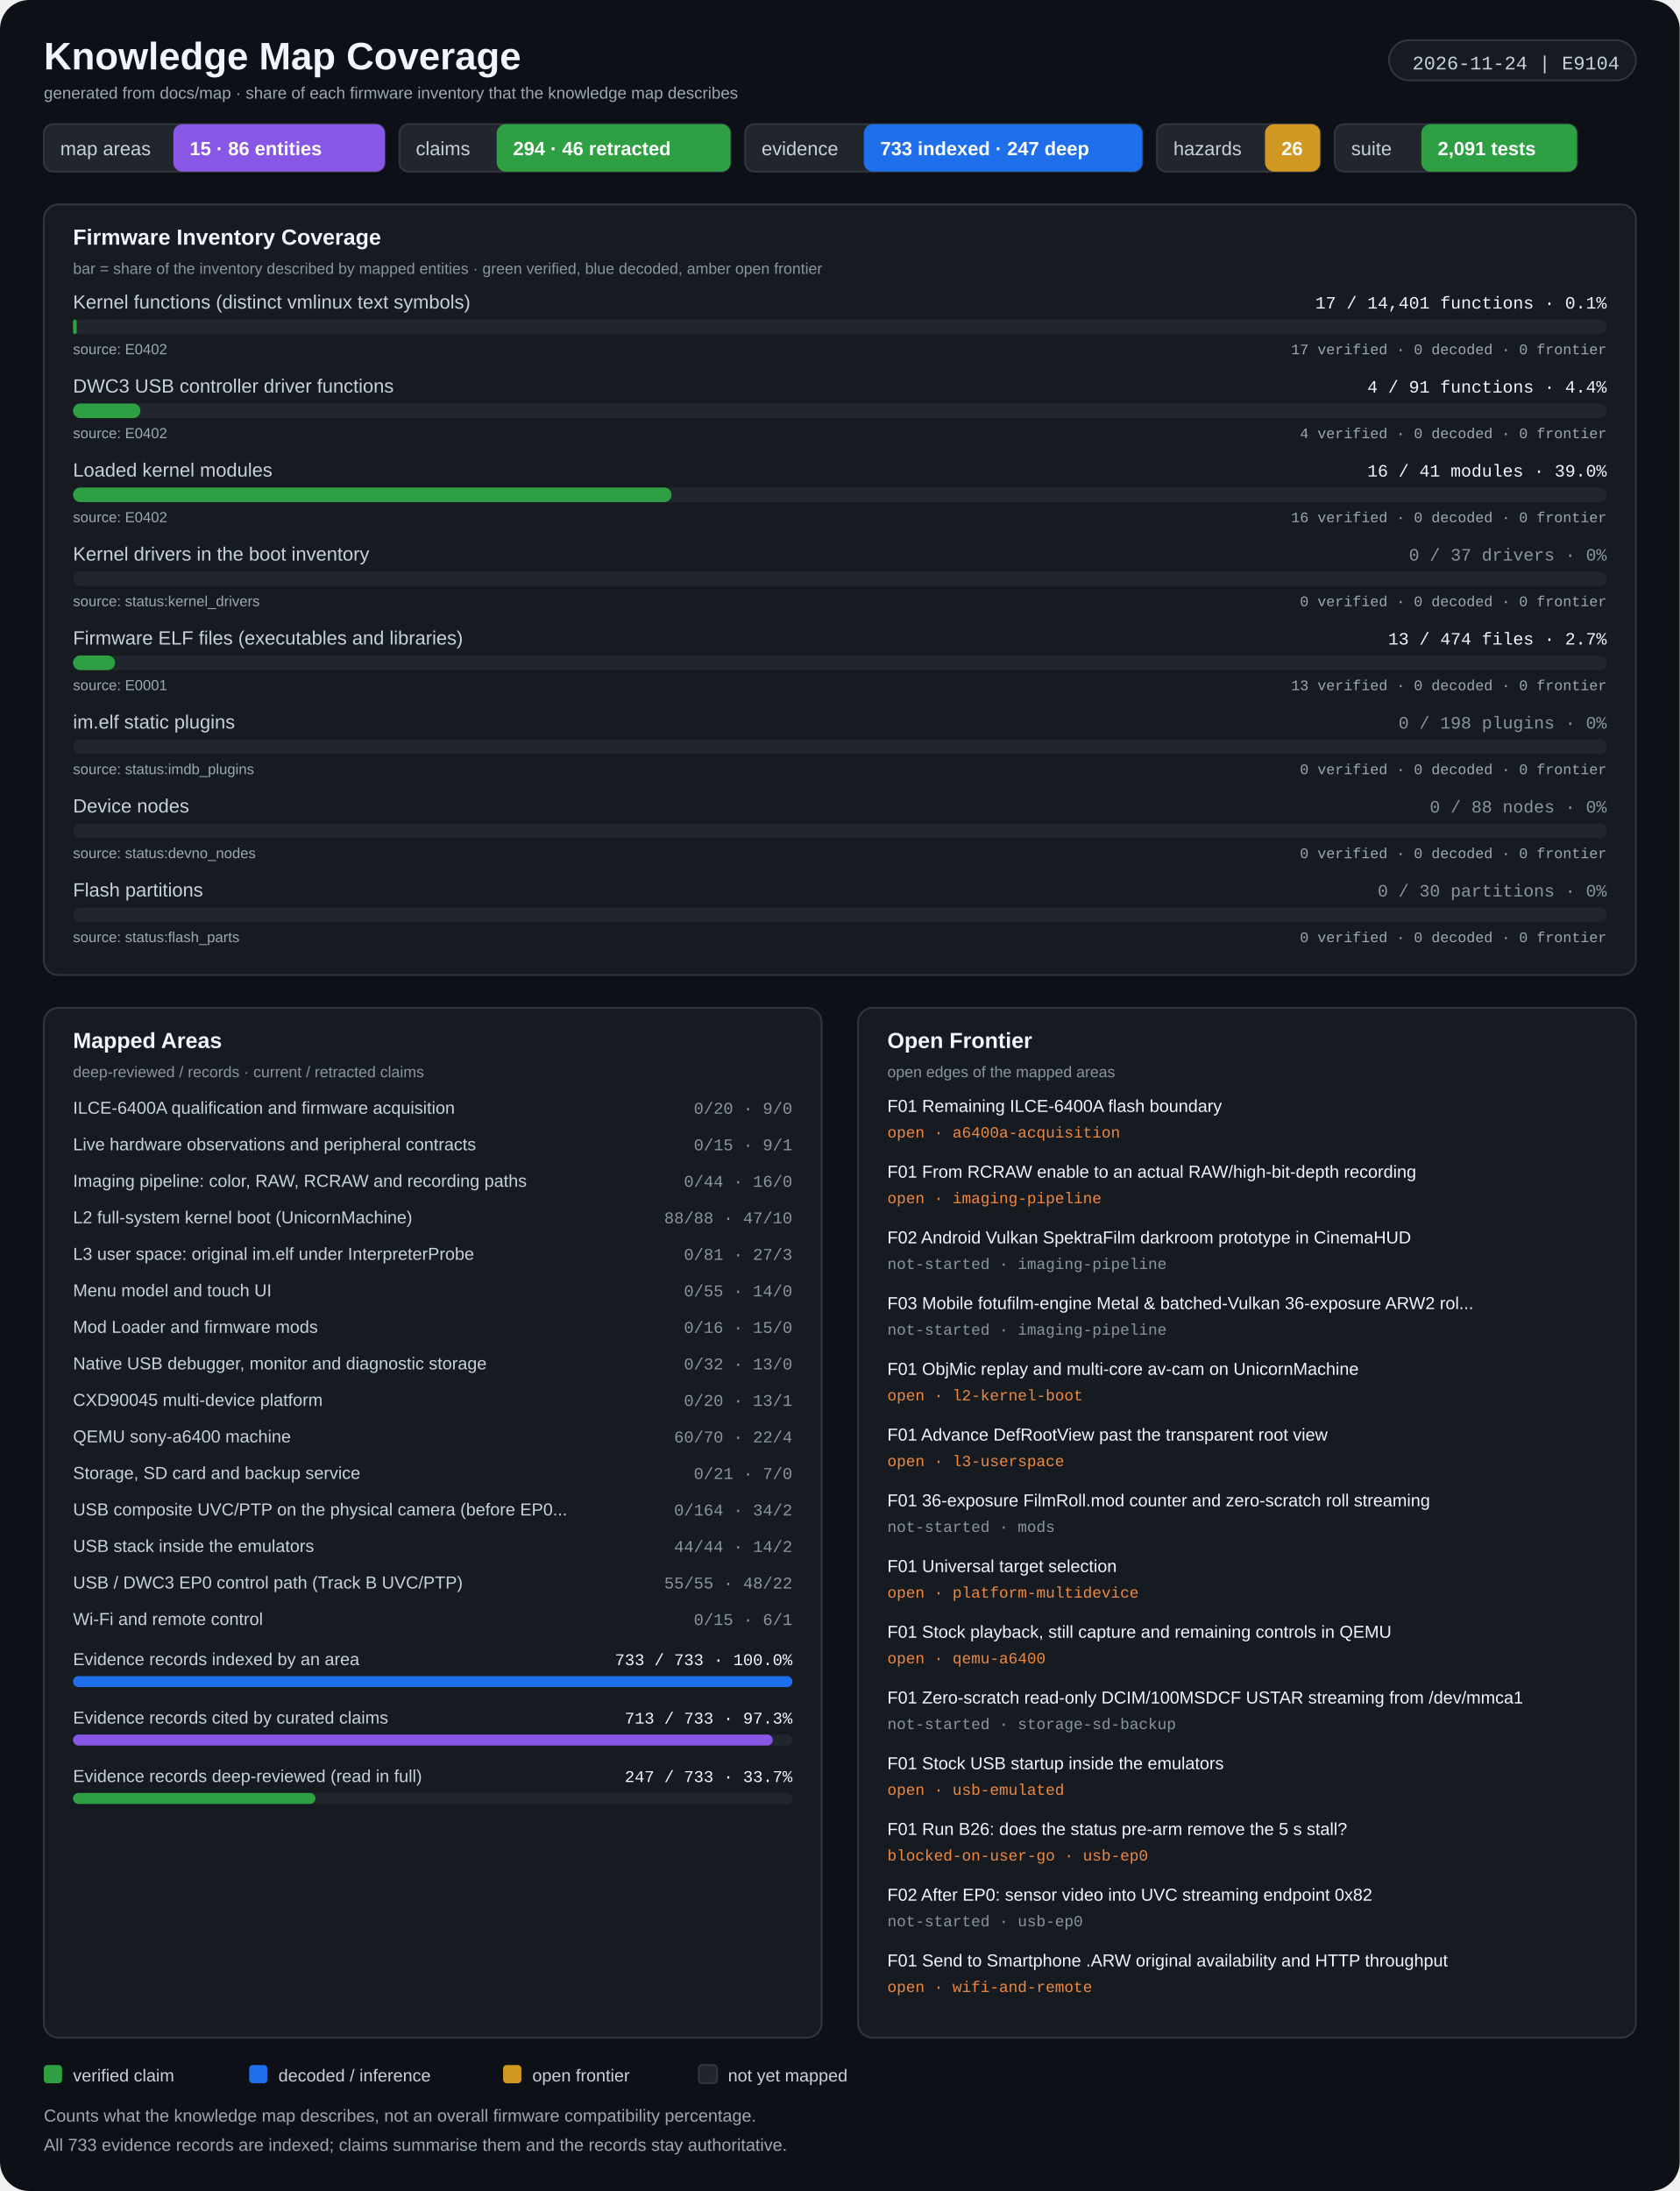
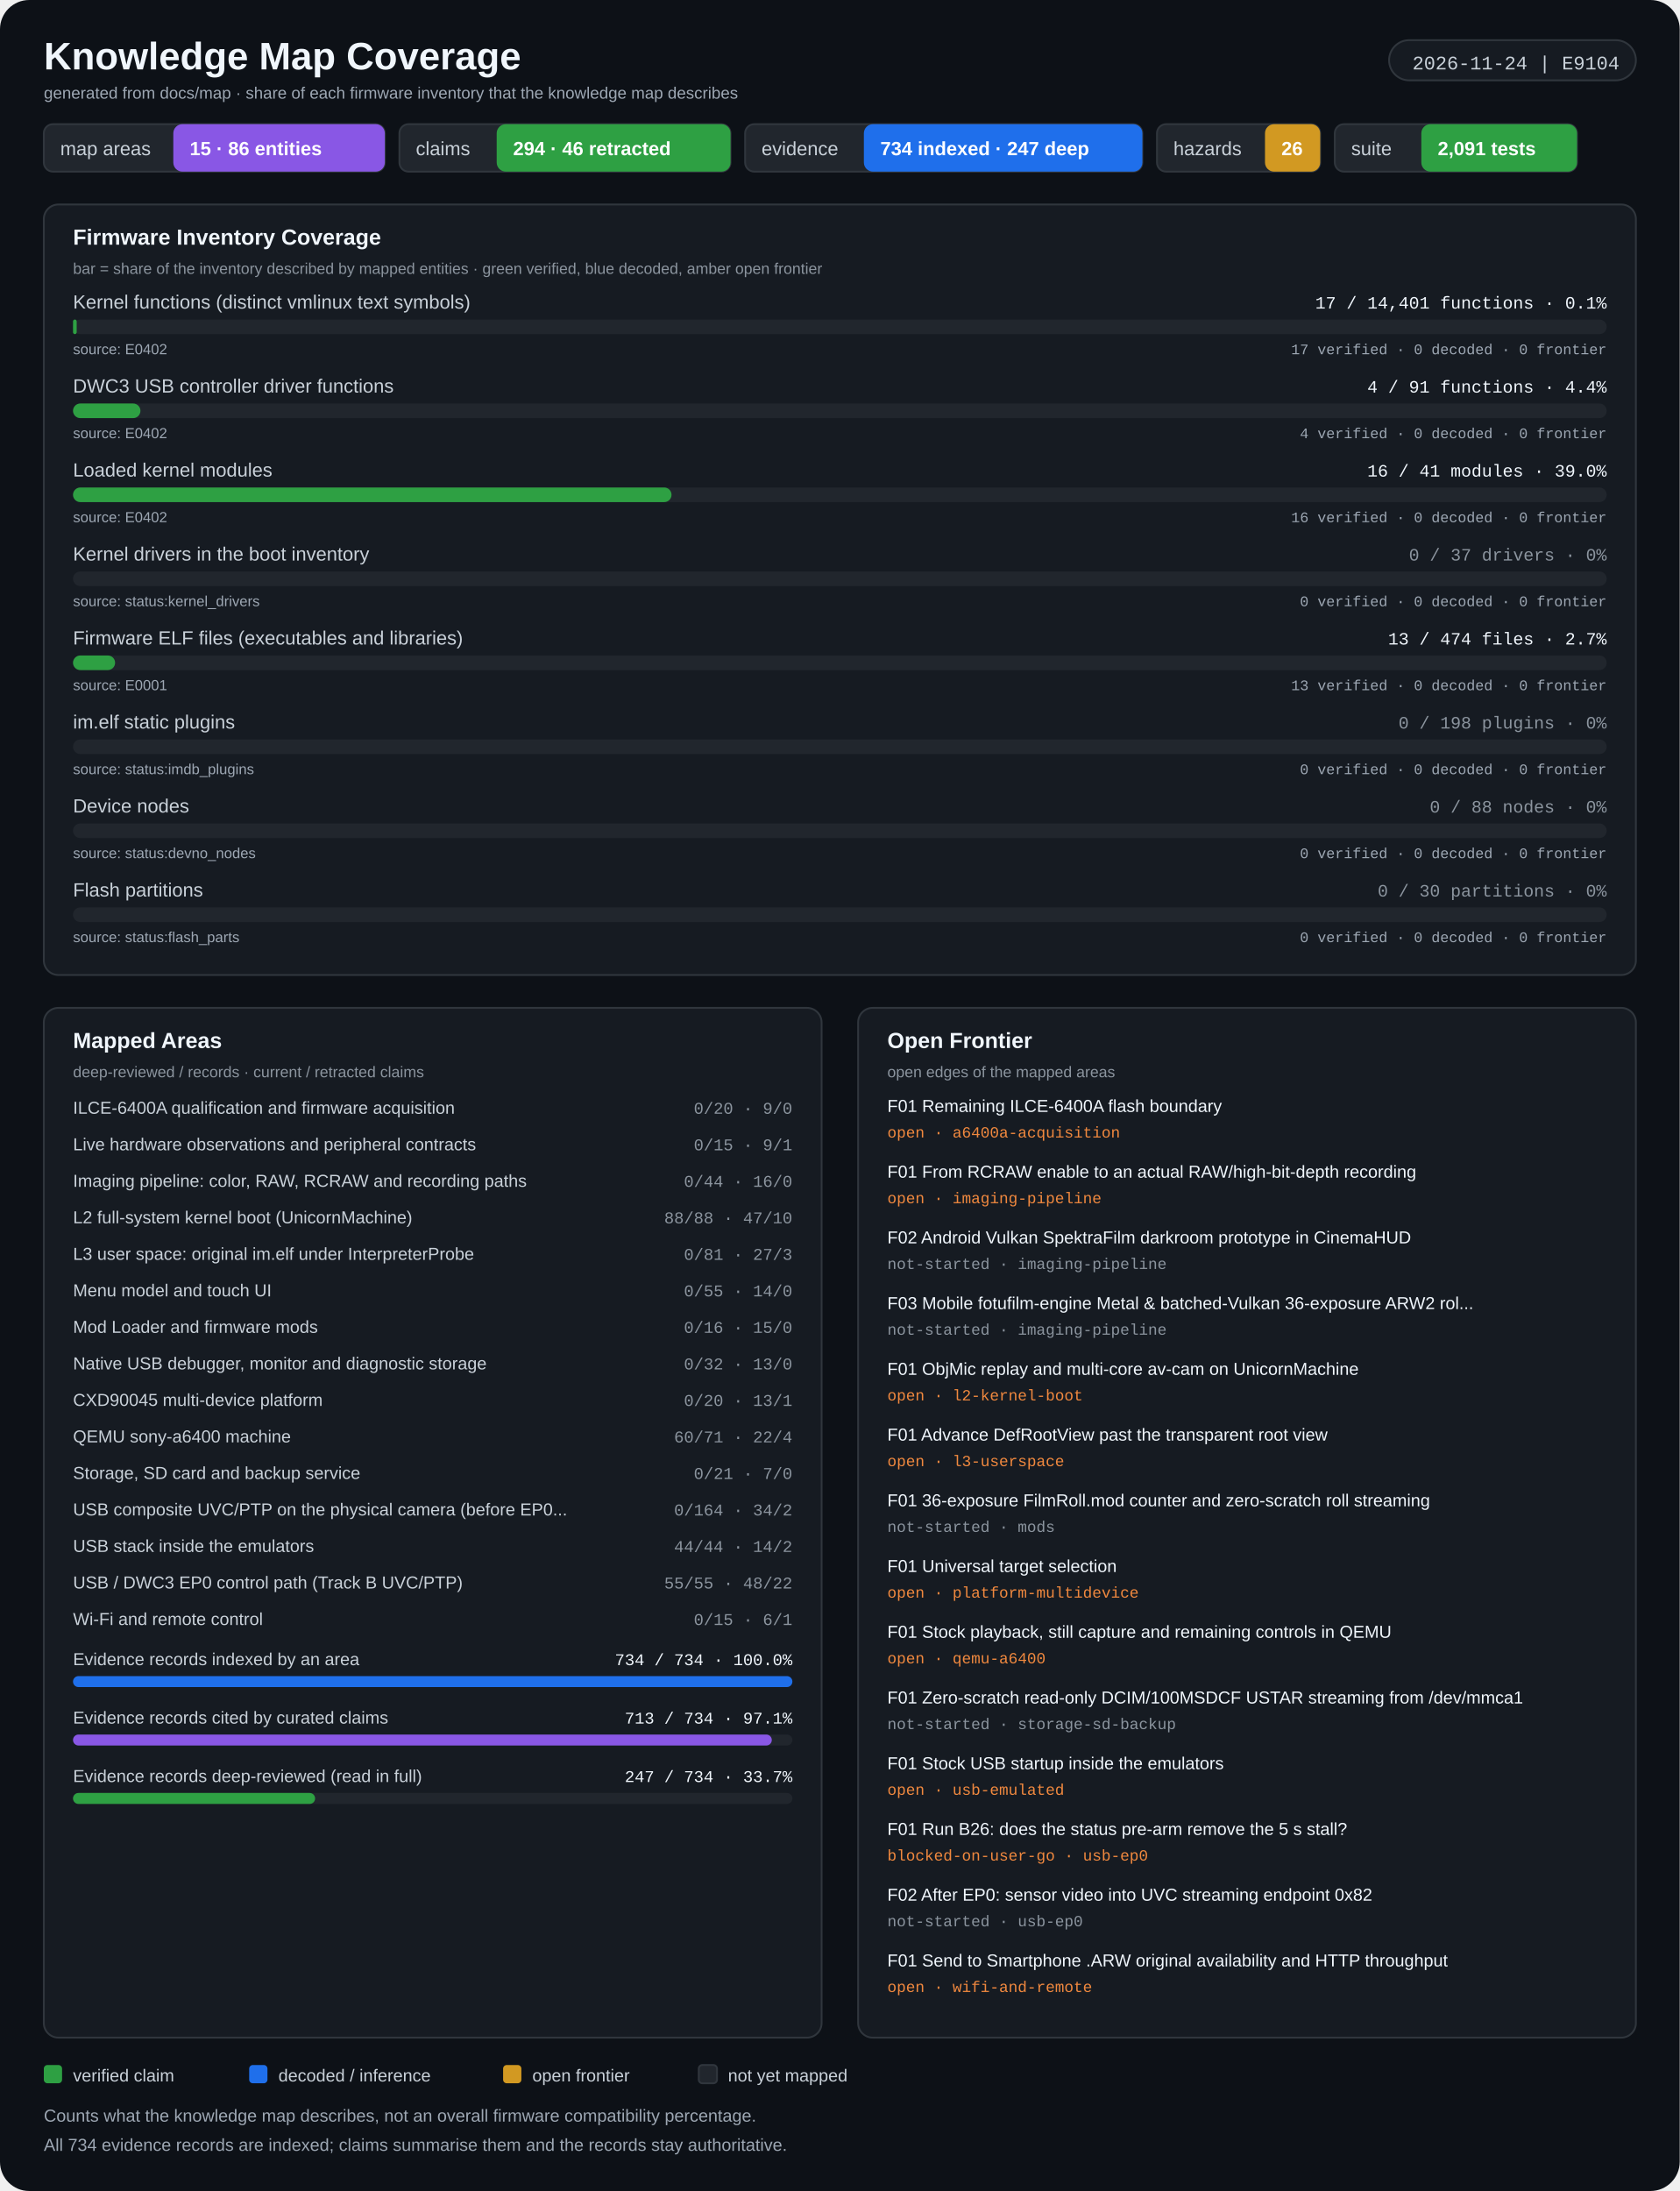
<svg xmlns="http://www.w3.org/2000/svg" width="920" height="1200" viewBox="0 0 920 1200" role="img" aria-labelledby="title desc">
  <rect width="920" height="1200" rx="16" fill="#0d1117" />
  <g>
    <text x="24" y="38" fill="#f0f6fc" font-size="21" font-weight="700" font-family="Segoe UI, Arial, sans-serif" text-anchor="start">Knowledge Map Coverage</text>
    <text x="24" y="54" fill="#9da7b3" font-size="9" font-weight="400" font-family="Segoe UI, Arial, sans-serif" text-anchor="start">generated from docs/map · share of each firmware inventory that the knowledge map describes</text>
    <rect x="760.82" y="22" width="135.18" height="22" rx="11" fill="#161b22" stroke="#30363d" stroke-width="1" />
    <text x="887" y="38" fill="#c9d1d9" font-size="10.5" font-weight="400" font-family="Consolas, 'Courier New', monospace" text-anchor="end">2026-11-24 | E9104</text>
    <rect x="24" y="68" width="186.763" height="26" rx="5" fill="#21262d" stroke="#30363d" stroke-width="1" />
    <rect x="94.92" y="68" width="115.843" height="26" rx="5" fill="#8957e5" />
    <text x="33" y="85" fill="#c9d1d9" font-size="10.5" font-weight="400" font-family="Segoe UI, Arial, sans-serif" text-anchor="start">map areas</text>
    <text x="103.92" y="85" fill="#ffffff" font-size="10.5" font-weight="700" font-family="Segoe UI, Arial, sans-serif" text-anchor="start">15 · 86 entities</text>
    <rect x="218.763" y="68" width="181.354" height="26" rx="5" fill="#21262d" stroke="#30363d" stroke-width="1" />
    <rect x="272.043" y="68" width="128.074" height="26" rx="5" fill="#2ea043" />
    <text x="227.763" y="85" fill="#c9d1d9" font-size="10.5" font-weight="400" font-family="Segoe UI, Arial, sans-serif" text-anchor="start">claims</text>
    <text x="281.043" y="85" fill="#ffffff" font-size="10.5" font-weight="700" font-family="Segoe UI, Arial, sans-serif" text-anchor="start">294 · 46 retracted</text>
    <rect x="408.117" y="68" width="217.574" height="26" rx="5" fill="#21262d" stroke="#30363d" stroke-width="1" />
    <rect x="473.157" y="68" width="152.534" height="26" rx="5" fill="#1f6feb" />
    <text x="417.117" y="85" fill="#c9d1d9" font-size="10.5" font-weight="400" font-family="Segoe UI, Arial, sans-serif" text-anchor="start">evidence</text>
-     <text x="482.157" y="85" fill="#ffffff" font-size="10.5" font-weight="700" font-family="Segoe UI, Arial, sans-serif" text-anchor="start">733 indexed · 247 deep</text>
+     <text x="482.157" y="85" fill="#ffffff" font-size="10.5" font-weight="700" font-family="Segoe UI, Arial, sans-serif" text-anchor="start">734 indexed · 247 deep</text>
    <rect x="633.691" y="68" width="89.39" height="26" rx="5" fill="#21262d" stroke="#30363d" stroke-width="1" />
    <rect x="692.851" y="68" width="30.23" height="26" rx="5" fill="#d29922" />
    <text x="642.691" y="85" fill="#c9d1d9" font-size="10.5" font-weight="400" font-family="Segoe UI, Arial, sans-serif" text-anchor="start">hazards</text>
    <text x="701.851" y="85" fill="#ffffff" font-size="10.5" font-weight="700" font-family="Segoe UI, Arial, sans-serif" text-anchor="start">26</text>
    <rect x="731.082" y="68" width="132.667" height="26" rx="5" fill="#21262d" stroke="#30363d" stroke-width="1" />
    <rect x="778.482" y="68" width="85.267" height="26" rx="5" fill="#2ea043" />
    <text x="740.082" y="85" fill="#c9d1d9" font-size="10.5" font-weight="400" font-family="Segoe UI, Arial, sans-serif" text-anchor="start">suite</text>
    <text x="787.482" y="85" fill="#ffffff" font-size="10.5" font-weight="700" font-family="Segoe UI, Arial, sans-serif" text-anchor="start">2,091 tests</text>
    <rect x="24" y="112" width="872" height="422" rx="8" fill="#161b22" stroke="#30363d" stroke-width="1" />
    <text x="40" y="134" fill="#f0f6fc" font-size="12" font-weight="700" font-family="Segoe UI, Arial, sans-serif" text-anchor="start">Firmware Inventory Coverage</text>
    <text x="40" y="150" fill="#8b949e" font-size="8.5" font-weight="400" font-family="Segoe UI, Arial, sans-serif" text-anchor="start">bar = share of the inventory described by mapped entities · green verified, blue decoded, amber open frontier</text>
    <text x="40" y="169" fill="#c9d1d9" font-size="10.5" font-weight="400" font-family="Segoe UI, Arial, sans-serif" text-anchor="start">Kernel functions (distinct vmlinux text symbols)</text>
    <text x="880" y="169" fill="#f0f6fc" font-size="9.5" font-weight="400" font-family="Consolas, 'Courier New', monospace" text-anchor="end">17 / 14,401 functions · 0.1%</text>
    <rect x="40" y="175" width="840" height="8" rx="4" fill="#21262d" />
    <rect x="40" y="175" width="2" height="8" rx="1" fill="#2ea043" />
    <text x="40" y="194" fill="#9da7b3" font-size="8" font-weight="400" font-family="Segoe UI, Arial, sans-serif" text-anchor="start">source: E0402</text>
    <text x="880" y="194" fill="#9da7b3" font-size="8" font-weight="400" font-family="Consolas, 'Courier New', monospace" text-anchor="end">17 verified · 0 decoded · 0 frontier</text>
    <text x="40" y="215" fill="#c9d1d9" font-size="10.5" font-weight="400" font-family="Segoe UI, Arial, sans-serif" text-anchor="start">DWC3 USB controller driver functions</text>
    <text x="880" y="215" fill="#f0f6fc" font-size="9.5" font-weight="400" font-family="Consolas, 'Courier New', monospace" text-anchor="end">4 / 91 functions · 4.4%</text>
    <rect x="40" y="221" width="840" height="8" rx="4" fill="#21262d" />
    <rect x="40" y="221" width="36.923" height="8" rx="4" fill="#2ea043" />
    <text x="40" y="240" fill="#9da7b3" font-size="8" font-weight="400" font-family="Segoe UI, Arial, sans-serif" text-anchor="start">source: E0402</text>
    <text x="880" y="240" fill="#9da7b3" font-size="8" font-weight="400" font-family="Consolas, 'Courier New', monospace" text-anchor="end">4 verified · 0 decoded · 0 frontier</text>
    <text x="40" y="261" fill="#c9d1d9" font-size="10.5" font-weight="400" font-family="Segoe UI, Arial, sans-serif" text-anchor="start">Loaded kernel modules</text>
    <text x="880" y="261" fill="#f0f6fc" font-size="9.5" font-weight="400" font-family="Consolas, 'Courier New', monospace" text-anchor="end">16 / 41 modules · 39.0%</text>
    <rect x="40" y="267" width="840" height="8" rx="4" fill="#21262d" />
    <rect x="40" y="267" width="327.805" height="8" rx="4" fill="#2ea043" />
    <text x="40" y="286" fill="#9da7b3" font-size="8" font-weight="400" font-family="Segoe UI, Arial, sans-serif" text-anchor="start">source: E0402</text>
    <text x="880" y="286" fill="#9da7b3" font-size="8" font-weight="400" font-family="Consolas, 'Courier New', monospace" text-anchor="end">16 verified · 0 decoded · 0 frontier</text>
    <text x="40" y="307" fill="#c9d1d9" font-size="10.5" font-weight="400" font-family="Segoe UI, Arial, sans-serif" text-anchor="start">Kernel drivers in the boot inventory</text>
    <text x="880" y="307" fill="#8b949e" font-size="9.5" font-weight="400" font-family="Consolas, 'Courier New', monospace" text-anchor="end">0 / 37 drivers · 0%</text>
    <rect x="40" y="313" width="840" height="8" rx="4" fill="#21262d" />
    <text x="40" y="332" fill="#9da7b3" font-size="8" font-weight="400" font-family="Segoe UI, Arial, sans-serif" text-anchor="start">source: status:kernel_drivers</text>
    <text x="880" y="332" fill="#9da7b3" font-size="8" font-weight="400" font-family="Consolas, 'Courier New', monospace" text-anchor="end">0 verified · 0 decoded · 0 frontier</text>
    <text x="40" y="353" fill="#c9d1d9" font-size="10.5" font-weight="400" font-family="Segoe UI, Arial, sans-serif" text-anchor="start">Firmware ELF files (executables and libraries)</text>
    <text x="880" y="353" fill="#f0f6fc" font-size="9.5" font-weight="400" font-family="Consolas, 'Courier New', monospace" text-anchor="end">13 / 474 files · 2.7%</text>
    <rect x="40" y="359" width="840" height="8" rx="4" fill="#21262d" />
    <rect x="40" y="359" width="23.038" height="8" rx="4" fill="#2ea043" />
    <text x="40" y="378" fill="#9da7b3" font-size="8" font-weight="400" font-family="Segoe UI, Arial, sans-serif" text-anchor="start">source: E0001</text>
    <text x="880" y="378" fill="#9da7b3" font-size="8" font-weight="400" font-family="Consolas, 'Courier New', monospace" text-anchor="end">13 verified · 0 decoded · 0 frontier</text>
    <text x="40" y="399" fill="#c9d1d9" font-size="10.5" font-weight="400" font-family="Segoe UI, Arial, sans-serif" text-anchor="start">im.elf static plugins</text>
    <text x="880" y="399" fill="#8b949e" font-size="9.5" font-weight="400" font-family="Consolas, 'Courier New', monospace" text-anchor="end">0 / 198 plugins · 0%</text>
    <rect x="40" y="405" width="840" height="8" rx="4" fill="#21262d" />
    <text x="40" y="424" fill="#9da7b3" font-size="8" font-weight="400" font-family="Segoe UI, Arial, sans-serif" text-anchor="start">source: status:imdb_plugins</text>
    <text x="880" y="424" fill="#9da7b3" font-size="8" font-weight="400" font-family="Consolas, 'Courier New', monospace" text-anchor="end">0 verified · 0 decoded · 0 frontier</text>
    <text x="40" y="445" fill="#c9d1d9" font-size="10.5" font-weight="400" font-family="Segoe UI, Arial, sans-serif" text-anchor="start">Device nodes</text>
    <text x="880" y="445" fill="#8b949e" font-size="9.5" font-weight="400" font-family="Consolas, 'Courier New', monospace" text-anchor="end">0 / 88 nodes · 0%</text>
    <rect x="40" y="451" width="840" height="8" rx="4" fill="#21262d" />
    <text x="40" y="470" fill="#9da7b3" font-size="8" font-weight="400" font-family="Segoe UI, Arial, sans-serif" text-anchor="start">source: status:devno_nodes</text>
    <text x="880" y="470" fill="#9da7b3" font-size="8" font-weight="400" font-family="Consolas, 'Courier New', monospace" text-anchor="end">0 verified · 0 decoded · 0 frontier</text>
    <text x="40" y="491" fill="#c9d1d9" font-size="10.5" font-weight="400" font-family="Segoe UI, Arial, sans-serif" text-anchor="start">Flash partitions</text>
    <text x="880" y="491" fill="#8b949e" font-size="9.5" font-weight="400" font-family="Consolas, 'Courier New', monospace" text-anchor="end">0 / 30 partitions · 0%</text>
    <rect x="40" y="497" width="840" height="8" rx="4" fill="#21262d" />
    <text x="40" y="516" fill="#9da7b3" font-size="8" font-weight="400" font-family="Segoe UI, Arial, sans-serif" text-anchor="start">source: status:flash_parts</text>
    <text x="880" y="516" fill="#9da7b3" font-size="8" font-weight="400" font-family="Consolas, 'Courier New', monospace" text-anchor="end">0 verified · 0 decoded · 0 frontier</text>
    <rect x="24" y="552" width="426" height="564" rx="8" fill="#161b22" stroke="#30363d" stroke-width="1" />
    <rect x="470" y="552" width="426" height="564" rx="8" fill="#161b22" stroke="#30363d" stroke-width="1" />
    <text x="40" y="574" fill="#f0f6fc" font-size="12" font-weight="700" font-family="Segoe UI, Arial, sans-serif" text-anchor="start">Mapped Areas</text>
    <text x="40" y="590" fill="#8b949e" font-size="8.5" font-weight="400" font-family="Segoe UI, Arial, sans-serif" text-anchor="start">deep-reviewed / records · current / retracted claims</text>
    <text x="486" y="574" fill="#f0f6fc" font-size="12" font-weight="700" font-family="Segoe UI, Arial, sans-serif" text-anchor="start">Open Frontier</text>
    <text x="486" y="590" fill="#8b949e" font-size="8.5" font-weight="400" font-family="Segoe UI, Arial, sans-serif" text-anchor="start">open edges of the mapped areas</text>
    <text x="40" y="610" fill="#c9d1d9" font-size="9.5" font-weight="400" font-family="Segoe UI, Arial, sans-serif" text-anchor="start">ILCE-6400A qualification and firmware acquisition</text>
    <text x="434" y="610" fill="#8b949e" font-size="9" font-weight="400" font-family="Consolas, 'Courier New', monospace" text-anchor="end">0/20 · 9/0</text>
    <text x="40" y="630" fill="#c9d1d9" font-size="9.5" font-weight="400" font-family="Segoe UI, Arial, sans-serif" text-anchor="start">Live hardware observations and peripheral contracts</text>
    <text x="434" y="630" fill="#8b949e" font-size="9" font-weight="400" font-family="Consolas, 'Courier New', monospace" text-anchor="end">0/15 · 9/1</text>
    <text x="40" y="650" fill="#c9d1d9" font-size="9.5" font-weight="400" font-family="Segoe UI, Arial, sans-serif" text-anchor="start">Imaging pipeline: color, RAW, RCRAW and recording paths</text>
    <text x="434" y="650" fill="#8b949e" font-size="9" font-weight="400" font-family="Consolas, 'Courier New', monospace" text-anchor="end">0/44 · 16/0</text>
    <text x="40" y="670" fill="#c9d1d9" font-size="9.5" font-weight="400" font-family="Segoe UI, Arial, sans-serif" text-anchor="start">L2 full-system kernel boot (UnicornMachine)</text>
    <text x="434" y="670" fill="#8b949e" font-size="9" font-weight="400" font-family="Consolas, 'Courier New', monospace" text-anchor="end">88/88 · 47/10</text>
    <text x="40" y="690" fill="#c9d1d9" font-size="9.5" font-weight="400" font-family="Segoe UI, Arial, sans-serif" text-anchor="start">L3 user space: original im.elf under InterpreterProbe</text>
    <text x="434" y="690" fill="#8b949e" font-size="9" font-weight="400" font-family="Consolas, 'Courier New', monospace" text-anchor="end">0/81 · 27/3</text>
    <text x="40" y="710" fill="#c9d1d9" font-size="9.5" font-weight="400" font-family="Segoe UI, Arial, sans-serif" text-anchor="start">Menu model and touch UI</text>
    <text x="434" y="710" fill="#8b949e" font-size="9" font-weight="400" font-family="Consolas, 'Courier New', monospace" text-anchor="end">0/55 · 14/0</text>
    <text x="40" y="730" fill="#c9d1d9" font-size="9.5" font-weight="400" font-family="Segoe UI, Arial, sans-serif" text-anchor="start">Mod Loader and firmware mods</text>
    <text x="434" y="730" fill="#8b949e" font-size="9" font-weight="400" font-family="Consolas, 'Courier New', monospace" text-anchor="end">0/16 · 15/0</text>
    <text x="40" y="750" fill="#c9d1d9" font-size="9.5" font-weight="400" font-family="Segoe UI, Arial, sans-serif" text-anchor="start">Native USB debugger, monitor and diagnostic storage</text>
    <text x="434" y="750" fill="#8b949e" font-size="9" font-weight="400" font-family="Consolas, 'Courier New', monospace" text-anchor="end">0/32 · 13/0</text>
    <text x="40" y="770" fill="#c9d1d9" font-size="9.5" font-weight="400" font-family="Segoe UI, Arial, sans-serif" text-anchor="start">CXD90045 multi-device platform</text>
    <text x="434" y="770" fill="#8b949e" font-size="9" font-weight="400" font-family="Consolas, 'Courier New', monospace" text-anchor="end">0/20 · 13/1</text>
    <text x="40" y="790" fill="#c9d1d9" font-size="9.5" font-weight="400" font-family="Segoe UI, Arial, sans-serif" text-anchor="start">QEMU sony-a6400 machine</text>
-     <text x="434" y="790" fill="#8b949e" font-size="9" font-weight="400" font-family="Consolas, 'Courier New', monospace" text-anchor="end">60/70 · 22/4</text>
+     <text x="434" y="790" fill="#8b949e" font-size="9" font-weight="400" font-family="Consolas, 'Courier New', monospace" text-anchor="end">60/71 · 22/4</text>
    <text x="40" y="810" fill="#c9d1d9" font-size="9.5" font-weight="400" font-family="Segoe UI, Arial, sans-serif" text-anchor="start">Storage, SD card and backup service</text>
    <text x="434" y="810" fill="#8b949e" font-size="9" font-weight="400" font-family="Consolas, 'Courier New', monospace" text-anchor="end">0/21 · 7/0</text>
    <text x="40" y="830" fill="#c9d1d9" font-size="9.5" font-weight="400" font-family="Segoe UI, Arial, sans-serif" text-anchor="start">USB composite UVC/PTP on the physical camera (before EP0...</text>
    <text x="434" y="830" fill="#8b949e" font-size="9" font-weight="400" font-family="Consolas, 'Courier New', monospace" text-anchor="end">0/164 · 34/2</text>
    <text x="40" y="850" fill="#c9d1d9" font-size="9.5" font-weight="400" font-family="Segoe UI, Arial, sans-serif" text-anchor="start">USB stack inside the emulators</text>
    <text x="434" y="850" fill="#8b949e" font-size="9" font-weight="400" font-family="Consolas, 'Courier New', monospace" text-anchor="end">44/44 · 14/2</text>
    <text x="40" y="870" fill="#c9d1d9" font-size="9.5" font-weight="400" font-family="Segoe UI, Arial, sans-serif" text-anchor="start">USB / DWC3 EP0 control path (Track B UVC/PTP)</text>
    <text x="434" y="870" fill="#8b949e" font-size="9" font-weight="400" font-family="Consolas, 'Courier New', monospace" text-anchor="end">55/55 · 48/22</text>
    <text x="40" y="890" fill="#c9d1d9" font-size="9.5" font-weight="400" font-family="Segoe UI, Arial, sans-serif" text-anchor="start">Wi-Fi and remote control</text>
    <text x="434" y="890" fill="#8b949e" font-size="9" font-weight="400" font-family="Consolas, 'Courier New', monospace" text-anchor="end">0/15 · 6/1</text>
    <text x="40" y="912" fill="#c9d1d9" font-size="9.5" font-weight="400" font-family="Segoe UI, Arial, sans-serif" text-anchor="start">Evidence records indexed by an area</text>
-     <text x="434" y="912" fill="#f0f6fc" font-size="9" font-weight="400" font-family="Consolas, 'Courier New', monospace" text-anchor="end">733 / 733 · 100.0%</text>
+     <text x="434" y="912" fill="#f0f6fc" font-size="9" font-weight="400" font-family="Consolas, 'Courier New', monospace" text-anchor="end">734 / 734 · 100.0%</text>
    <rect x="40" y="918" width="394" height="6" rx="3" fill="#21262d" />
    <rect x="40" y="918" width="394" height="6" rx="3" fill="#1f6feb" />
    <text x="40" y="944" fill="#c9d1d9" font-size="9.5" font-weight="400" font-family="Segoe UI, Arial, sans-serif" text-anchor="start">Evidence records cited by curated claims</text>
-     <text x="434" y="944" fill="#f0f6fc" font-size="9" font-weight="400" font-family="Consolas, 'Courier New', monospace" text-anchor="end">713 / 733 · 97.3%</text>
+     <text x="434" y="944" fill="#f0f6fc" font-size="9" font-weight="400" font-family="Consolas, 'Courier New', monospace" text-anchor="end">713 / 734 · 97.1%</text>
    <rect x="40" y="950" width="394" height="6" rx="3" fill="#21262d" />
-     <rect x="40" y="950" width="383.25" height="6" rx="3" fill="#8957e5" />
+     <rect x="40" y="950" width="382.728" height="6" rx="3" fill="#8957e5" />
    <text x="40" y="976" fill="#c9d1d9" font-size="9.5" font-weight="400" font-family="Segoe UI, Arial, sans-serif" text-anchor="start">Evidence records deep-reviewed (read in full)</text>
-     <text x="434" y="976" fill="#f0f6fc" font-size="9" font-weight="400" font-family="Consolas, 'Courier New', monospace" text-anchor="end">247 / 733 · 33.7%</text>
+     <text x="434" y="976" fill="#f0f6fc" font-size="9" font-weight="400" font-family="Consolas, 'Courier New', monospace" text-anchor="end">247 / 734 · 33.7%</text>
    <rect x="40" y="982" width="394" height="6" rx="3" fill="#21262d" />
-     <rect x="40" y="982" width="132.767" height="6" rx="3" fill="#2ea043" />
+     <rect x="40" y="982" width="132.586" height="6" rx="3" fill="#2ea043" />
    <text x="486" y="609" fill="#f0f6fc" font-size="9.5" font-weight="400" font-family="Segoe UI, Arial, sans-serif" text-anchor="start">F01  Remaining ILCE-6400A flash boundary</text>
    <text x="486" y="623" fill="#f0883e" font-size="8.5" font-weight="400" font-family="Consolas, 'Courier New', monospace" text-anchor="start">open · a6400a-acquisition</text>
    <text x="486" y="645" fill="#f0f6fc" font-size="9.5" font-weight="400" font-family="Segoe UI, Arial, sans-serif" text-anchor="start">F01  From RCRAW enable to an actual RAW/high-bit-depth recording</text>
    <text x="486" y="659" fill="#f0883e" font-size="8.5" font-weight="400" font-family="Consolas, 'Courier New', monospace" text-anchor="start">open · imaging-pipeline</text>
    <text x="486" y="681" fill="#f0f6fc" font-size="9.5" font-weight="400" font-family="Segoe UI, Arial, sans-serif" text-anchor="start">F02  Android Vulkan SpektraFilm darkroom prototype in CinemaHUD</text>
    <text x="486" y="695" fill="#8b949e" font-size="8.5" font-weight="400" font-family="Consolas, 'Courier New', monospace" text-anchor="start">not-started · imaging-pipeline</text>
    <text x="486" y="717" fill="#f0f6fc" font-size="9.5" font-weight="400" font-family="Segoe UI, Arial, sans-serif" text-anchor="start">F03  Mobile fotufilm-engine Metal &amp; batched-Vulkan 36-exposure ARW2 rol...</text>
    <text x="486" y="731" fill="#8b949e" font-size="8.5" font-weight="400" font-family="Consolas, 'Courier New', monospace" text-anchor="start">not-started · imaging-pipeline</text>
    <text x="486" y="753" fill="#f0f6fc" font-size="9.5" font-weight="400" font-family="Segoe UI, Arial, sans-serif" text-anchor="start">F01  ObjMic replay and multi-core av-cam on UnicornMachine</text>
    <text x="486" y="767" fill="#f0883e" font-size="8.5" font-weight="400" font-family="Consolas, 'Courier New', monospace" text-anchor="start">open · l2-kernel-boot</text>
    <text x="486" y="789" fill="#f0f6fc" font-size="9.5" font-weight="400" font-family="Segoe UI, Arial, sans-serif" text-anchor="start">F01  Advance DefRootView past the transparent root view</text>
    <text x="486" y="803" fill="#f0883e" font-size="8.5" font-weight="400" font-family="Consolas, 'Courier New', monospace" text-anchor="start">open · l3-userspace</text>
    <text x="486" y="825" fill="#f0f6fc" font-size="9.5" font-weight="400" font-family="Segoe UI, Arial, sans-serif" text-anchor="start">F01  36-exposure FilmRoll.mod counter and zero-scratch roll streaming</text>
    <text x="486" y="839" fill="#8b949e" font-size="8.5" font-weight="400" font-family="Consolas, 'Courier New', monospace" text-anchor="start">not-started · mods</text>
    <text x="486" y="861" fill="#f0f6fc" font-size="9.5" font-weight="400" font-family="Segoe UI, Arial, sans-serif" text-anchor="start">F01  Universal target selection</text>
    <text x="486" y="875" fill="#f0883e" font-size="8.5" font-weight="400" font-family="Consolas, 'Courier New', monospace" text-anchor="start">open · platform-multidevice</text>
    <text x="486" y="897" fill="#f0f6fc" font-size="9.5" font-weight="400" font-family="Segoe UI, Arial, sans-serif" text-anchor="start">F01  Stock playback, still capture and remaining controls in QEMU</text>
    <text x="486" y="911" fill="#f0883e" font-size="8.5" font-weight="400" font-family="Consolas, 'Courier New', monospace" text-anchor="start">open · qemu-a6400</text>
    <text x="486" y="933" fill="#f0f6fc" font-size="9.5" font-weight="400" font-family="Segoe UI, Arial, sans-serif" text-anchor="start">F01  Zero-scratch read-only DCIM/100MSDCF USTAR streaming from /dev/mmca1</text>
    <text x="486" y="947" fill="#8b949e" font-size="8.5" font-weight="400" font-family="Consolas, 'Courier New', monospace" text-anchor="start">not-started · storage-sd-backup</text>
    <text x="486" y="969" fill="#f0f6fc" font-size="9.5" font-weight="400" font-family="Segoe UI, Arial, sans-serif" text-anchor="start">F01  Stock USB startup inside the emulators</text>
    <text x="486" y="983" fill="#f0883e" font-size="8.5" font-weight="400" font-family="Consolas, 'Courier New', monospace" text-anchor="start">open · usb-emulated</text>
    <text x="486" y="1005" fill="#f0f6fc" font-size="9.5" font-weight="400" font-family="Segoe UI, Arial, sans-serif" text-anchor="start">F01  Run B26: does the status pre-arm remove the 5 s stall?</text>
    <text x="486" y="1019" fill="#f0883e" font-size="8.5" font-weight="400" font-family="Consolas, 'Courier New', monospace" text-anchor="start">blocked-on-user-go · usb-ep0</text>
    <text x="486" y="1041" fill="#f0f6fc" font-size="9.5" font-weight="400" font-family="Segoe UI, Arial, sans-serif" text-anchor="start">F02  After EP0: sensor video into UVC streaming endpoint 0x82</text>
    <text x="486" y="1055" fill="#8b949e" font-size="8.5" font-weight="400" font-family="Consolas, 'Courier New', monospace" text-anchor="start">not-started · usb-ep0</text>
    <text x="486" y="1077" fill="#f0f6fc" font-size="9.5" font-weight="400" font-family="Segoe UI, Arial, sans-serif" text-anchor="start">F01  Send to Smartphone .ARW original availability and HTTP throughput</text>
    <text x="486" y="1091" fill="#f0883e" font-size="8.5" font-weight="400" font-family="Consolas, 'Courier New', monospace" text-anchor="start">open · wifi-and-remote</text>
    <rect x="24" y="1131" width="10" height="10" rx="2" fill="#2ea043" />
    <text x="40" y="1140" fill="#c9d1d9" font-size="9.5" font-weight="400" font-family="Segoe UI, Arial, sans-serif" text-anchor="start">verified claim</text>
    <rect x="136.48" y="1131" width="10" height="10" rx="2" fill="#1f6feb" />
    <text x="152.48" y="1140" fill="#c9d1d9" font-size="9.5" font-weight="400" font-family="Segoe UI, Arial, sans-serif" text-anchor="start">decoded / inference</text>
    <rect x="275.56" y="1131" width="10" height="10" rx="2" fill="#d29922" />
    <text x="291.56" y="1140" fill="#c9d1d9" font-size="9.5" font-weight="400" font-family="Segoe UI, Arial, sans-serif" text-anchor="start">open frontier</text>
    <rect x="382.72" y="1131" width="10" height="10" rx="2" fill="#21262d" stroke="#30363d" stroke-width="1" />
    <text x="398.72" y="1140" fill="#c9d1d9" font-size="9.5" font-weight="400" font-family="Segoe UI, Arial, sans-serif" text-anchor="start">not yet mapped</text>
    <text x="24" y="1162" fill="#9da7b3" font-size="9.5" font-weight="400" font-family="Segoe UI, Arial, sans-serif" text-anchor="start">Counts what the knowledge map describes, not an overall firmware compatibility percentage.</text>
-     <text x="24" y="1178" fill="#9da7b3" font-size="9.5" font-weight="400" font-family="Segoe UI, Arial, sans-serif" text-anchor="start">All 733 evidence records are indexed; claims summarise them and the records stay authoritative.</text>
+     <text x="24" y="1178" fill="#9da7b3" font-size="9.5" font-weight="400" font-family="Segoe UI, Arial, sans-serif" text-anchor="start">All 734 evidence records are indexed; claims summarise them and the records stay authoritative.</text>
  </g>
</svg>
